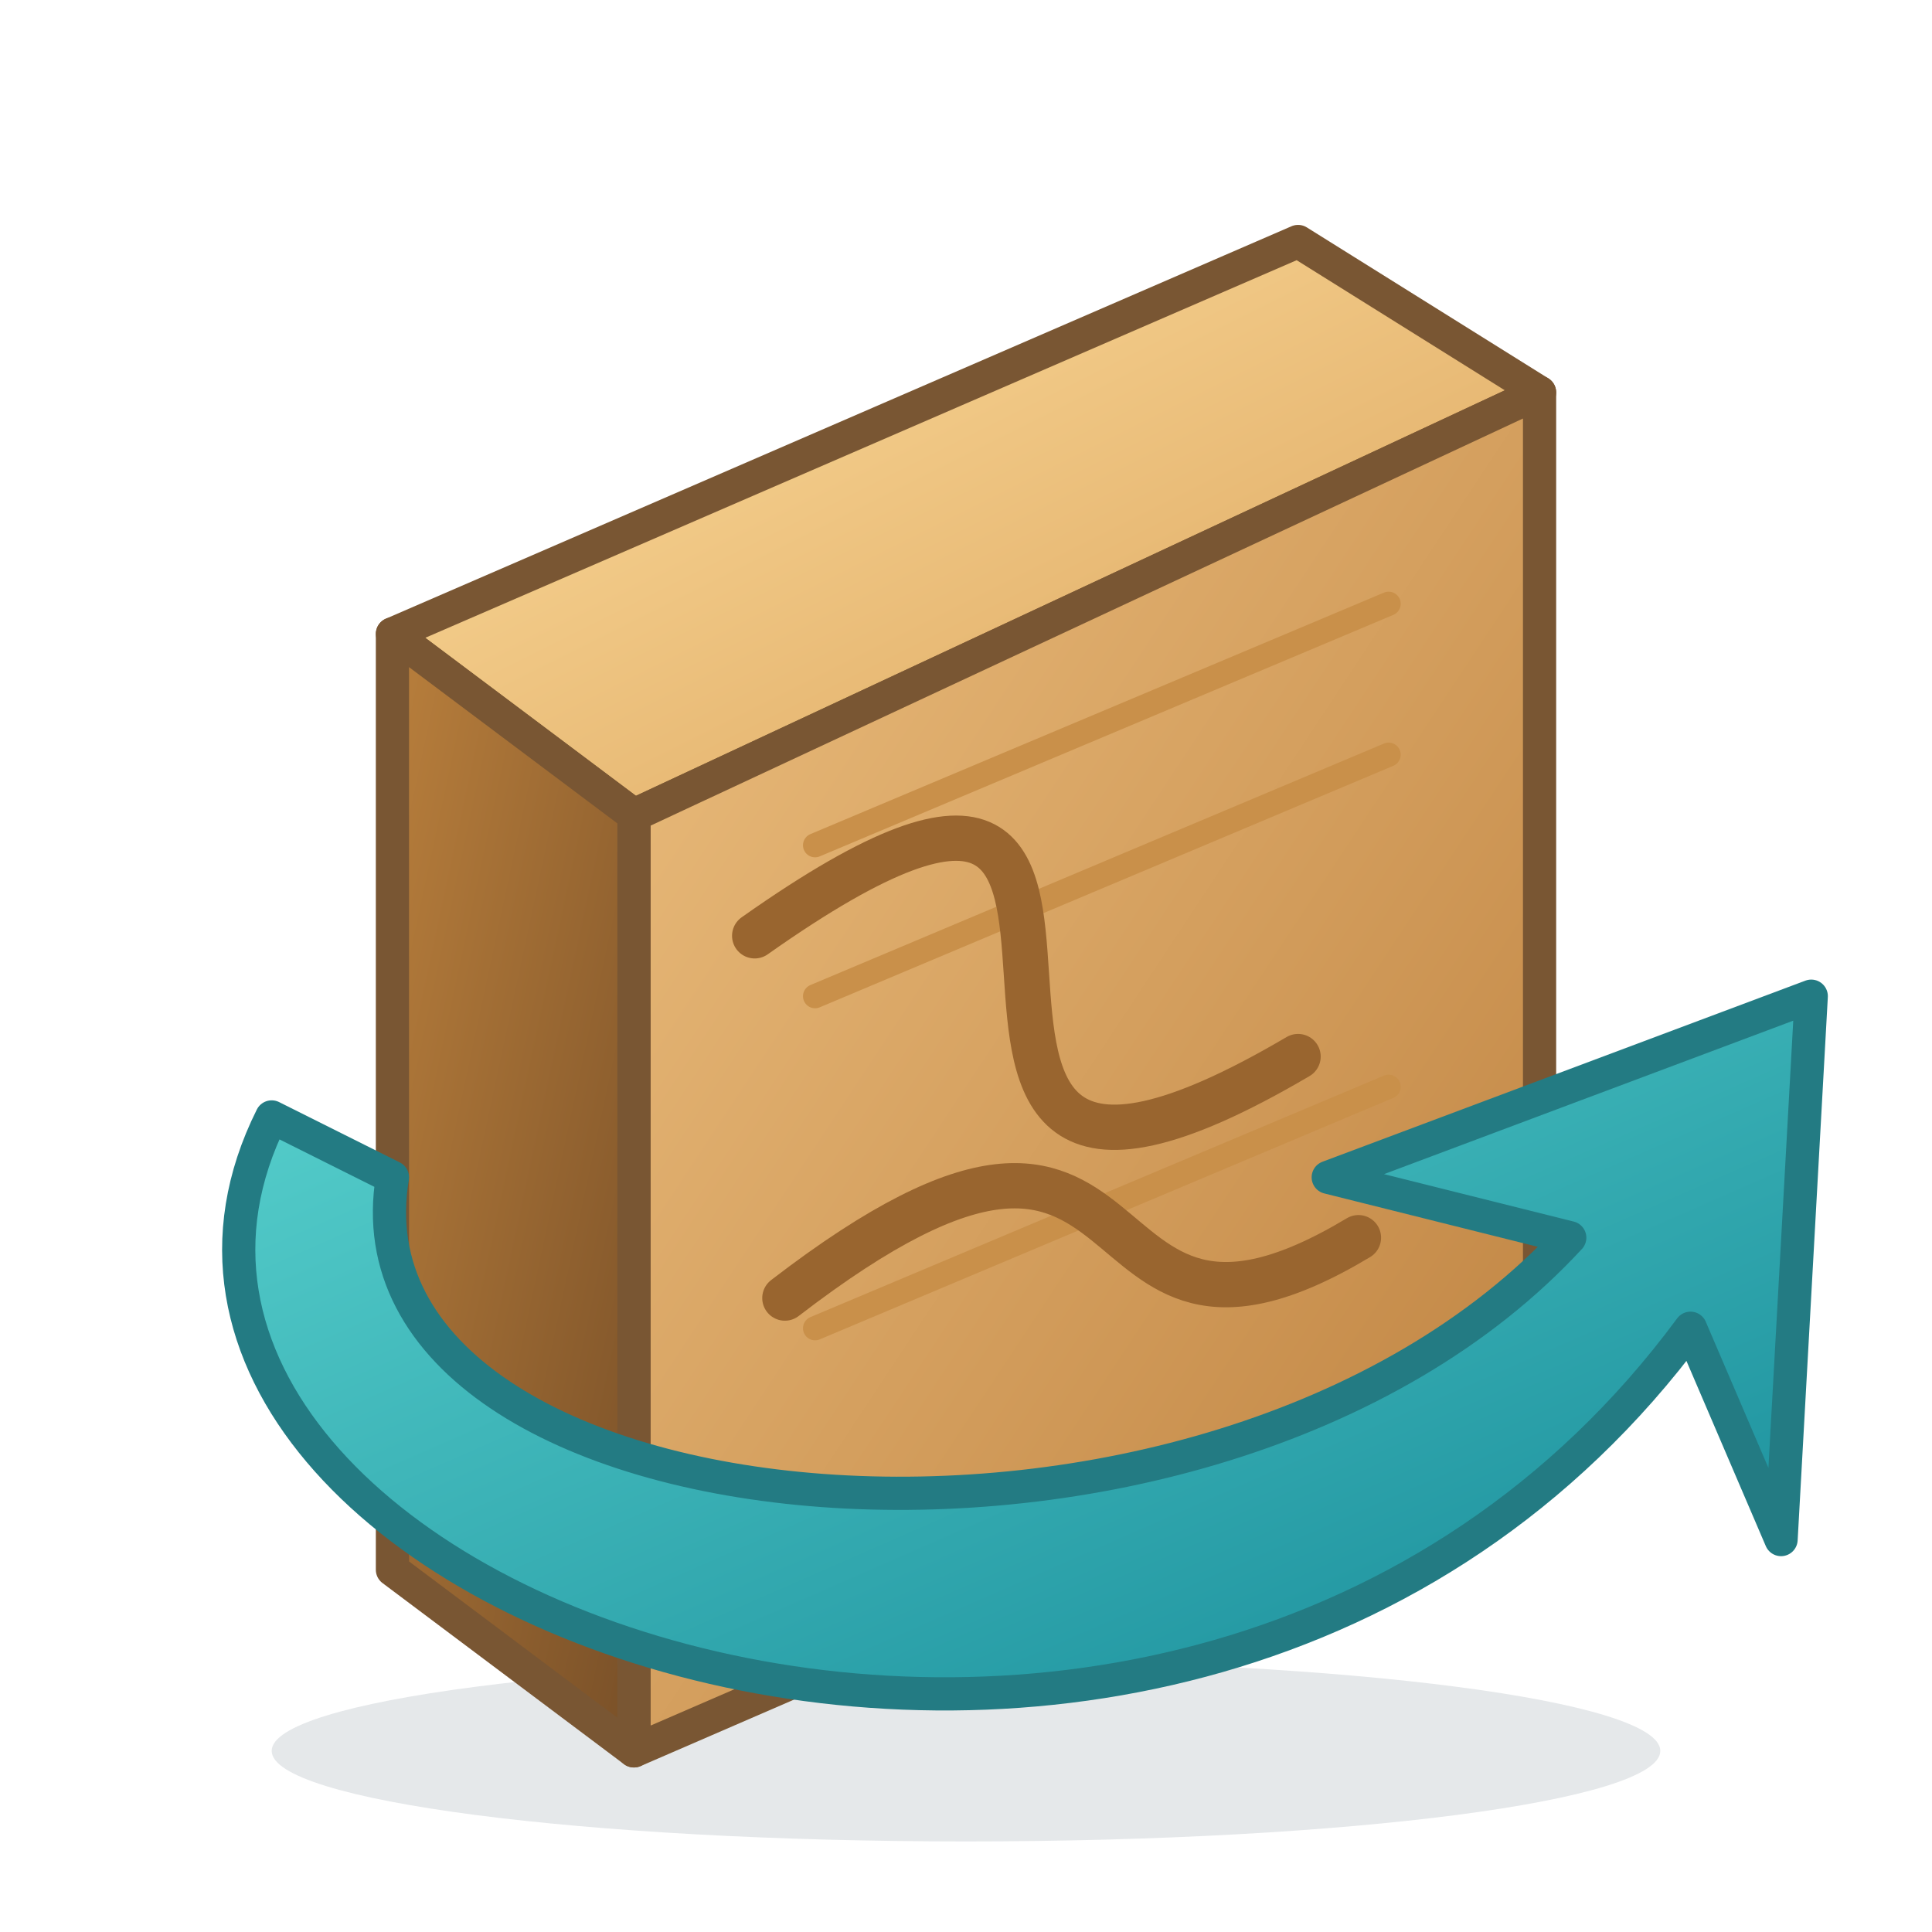
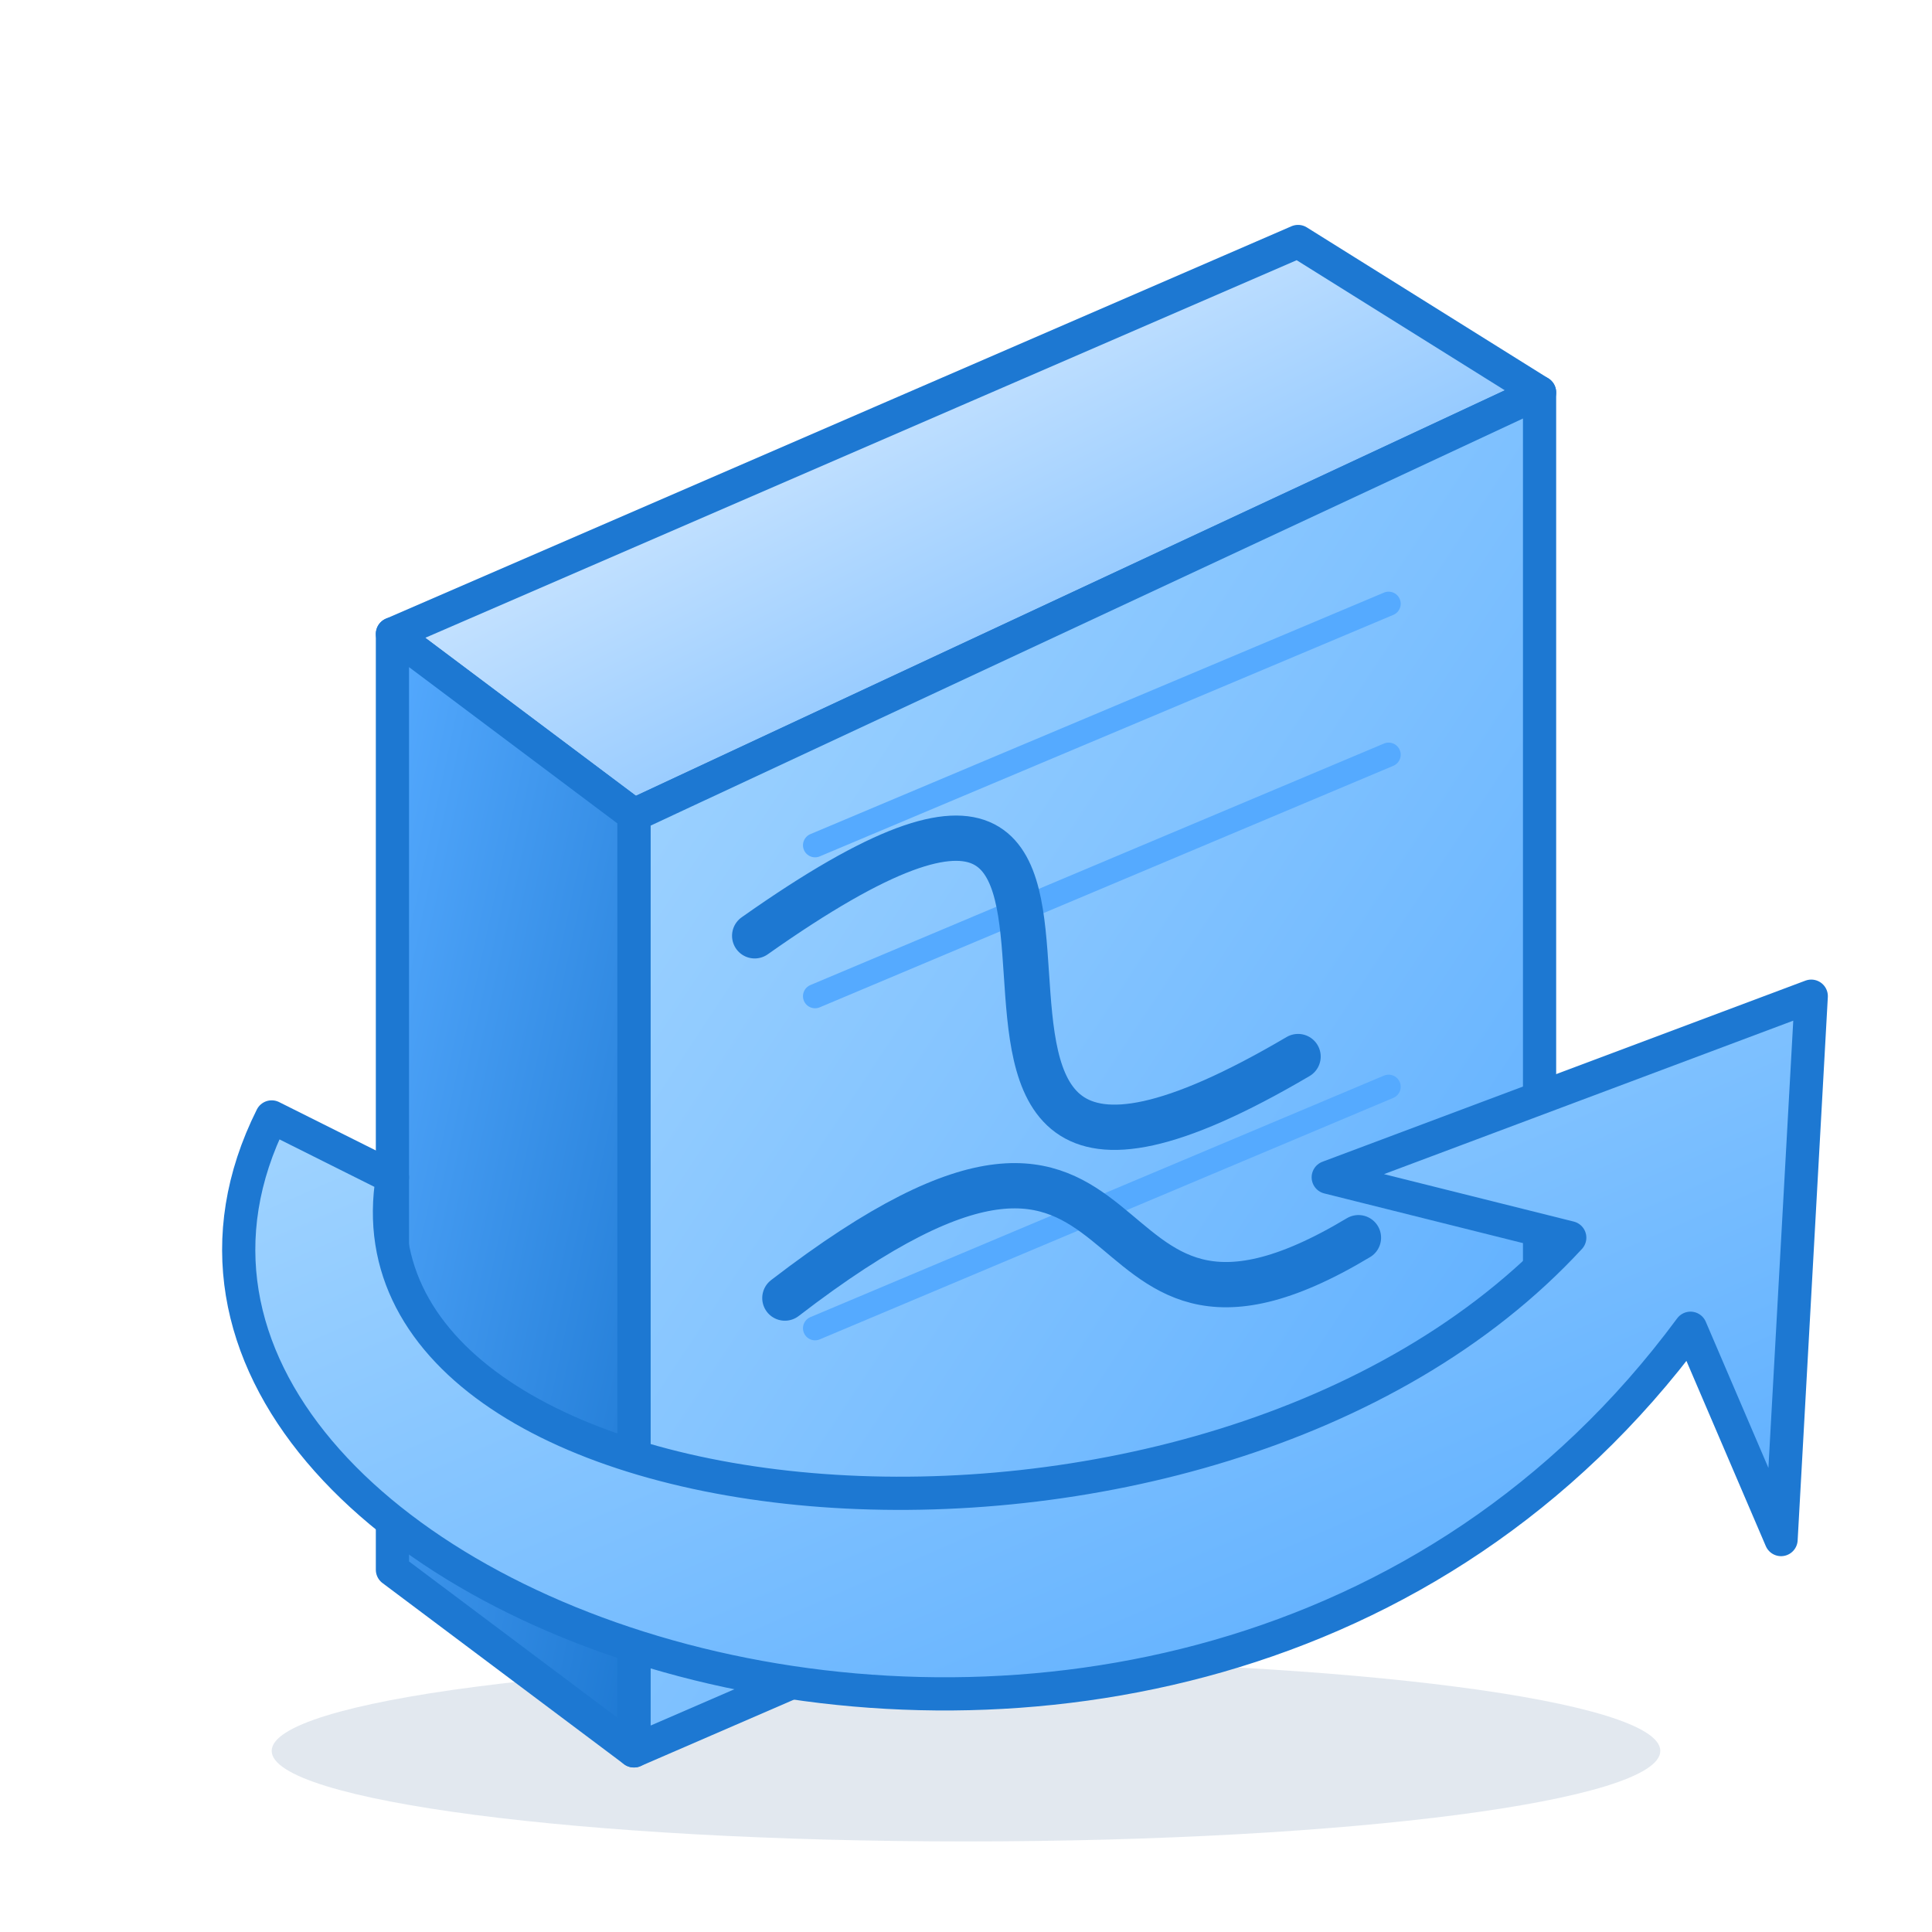
<svg xmlns="http://www.w3.org/2000/svg" width="64" height="64" viewBox="0 0 64 64">
  <defs>
    <linearGradient id="wood" x1="0" y1="0" x2="1" y2="1">
-       <stop stop-color="#EDC080" />
-       <stop offset="1" stop-color="#BC7F3D" />
+       <stop stop-color="#A8D8FF" />
+       <stop offset="1" stop-color="#55AAFF" />
    </linearGradient>
    <linearGradient id="top" x1="0" y1="0" x2="1" y2="1">
-       <stop stop-color="#FFE0A0" />
-       <stop offset="1" stop-color="#D9A15A" />
+       <stop stop-color="#FFFFFF" />
+       <stop offset="1" stop-color="#55AAFF" />
    </linearGradient>
    <linearGradient id="side" x1="0" y1="0" x2="1" y2="1">
-       <stop stop-color="#B97F3C" />
-       <stop offset="1" stop-color="#795028" />
+       <stop stop-color="#55AAFF" />
+       <stop offset="1" stop-color="#1D78D2" />
    </linearGradient>
    <linearGradient id="metal" x1="0" y1="0" x2="1" y2="1">
-       <stop stop-color="#E9F1F7" />
-       <stop offset="1" stop-color="#8B9EAD" />
+       <stop stop-color="#FFFFFF" />
+       <stop offset="1" stop-color="#55AAFF" />
    </linearGradient>
    <linearGradient id="blue" x1="0" y1="0" x2="1" y2="1">
-       <stop stop-color="#40BBF2" />
-       <stop offset="1" stop-color="#1555A4" />
+       <stop stop-color="#55AAFF" />
+       <stop offset="1" stop-color="#1D78D2" />
    </linearGradient>
    <linearGradient id="teal" x1="0" y1="0" x2="1" y2="1">
-       <stop stop-color="#59D2CE" />
-       <stop offset="1" stop-color="#178B99" />
+       <stop stop-color="#A8D8FF" />
+       <stop offset="1" stop-color="#55AAFF" />
    </linearGradient>
    <linearGradient id="purple" x1="0" y1="0" x2="1" y2="1">
-       <stop stop-color="#B5A0E6" />
-       <stop offset="1" stop-color="#7650B3" />
+       <stop stop-color="#55AAFF" />
+       <stop offset="1" stop-color="#1D78D2" />
    </linearGradient>
    <linearGradient id="paper" x1="0" y1="0" x2="1" y2="1">
      <stop stop-color="#FFFFFF" />
-       <stop offset="1" stop-color="#DFE5F2" />
+       <stop offset="1" stop-color="#FFFFFF" />
    </linearGradient>
  </defs>
-   <ellipse cx="32" cy="58" rx="23" ry="3" fill="#20384B" opacity=".12" />
-   <g stroke="#435C70" stroke-width="1.7" stroke-linecap="round" stroke-linejoin="round">
-     <path d="M13 21L43 8 51 13 21 27Z" fill="url(#top)" stroke="#795633" stroke-width="1.1" stroke-linejoin="round" />
-     <path d="M21 27L51 13V45L21 58Z" fill="url(#wood)" stroke="#795633" stroke-width="1.1" stroke-linejoin="round" />
-     <path d="M13 21L21 27V58L13 52Z" fill="url(#side)" stroke="#795633" stroke-width="1.1" stroke-linejoin="round" />
-     <path d="M27 28L46 20M27 33L46 25M27 44L46 36" fill="none" stroke="#C9904A" stroke-width="0.8" stroke-linejoin="round" />
-     <path d="M25 31C42 19 26 45 43 35M26 43C39 33 35 47 45 41" fill="none" stroke="#99652F" stroke-width="1.5" stroke-linejoin="round" />
-     <path d="M9 37C1 53 39 67 56 44L59 51 60 33 44 39 52 41C40 54 11 51 13 39Z" fill="url(#teal)" stroke="#237B83" stroke-width="1.1" stroke-linejoin="round" />
+   <ellipse cx="32" cy="58" rx="23" ry="3" fill="#0A3D7A" opacity=".12" />
+   <g stroke="#1D78D2" stroke-width="1.7" stroke-linecap="round" stroke-linejoin="round">
+     <path d="M13 21L43 8 51 13 21 27Z" fill="url(#top)" stroke="#1D78D2" stroke-width="1.1" stroke-linejoin="round" />
+     <path d="M21 27L51 13V45L21 58Z" fill="url(#wood)" stroke="#1D78D2" stroke-width="1.1" stroke-linejoin="round" />
+     <path d="M13 21L21 27V58L13 52Z" fill="url(#side)" stroke="#1D78D2" stroke-width="1.1" stroke-linejoin="round" />
+     <path d="M27 28L46 20M27 33L46 25M27 44L46 36" fill="none" stroke="#55AAFF" stroke-width="0.8" stroke-linejoin="round" />
+     <path d="M25 31C42 19 26 45 43 35M26 43C39 33 35 47 45 41" fill="none" stroke="#1D78D2" stroke-width="1.5" stroke-linejoin="round" />
+     <path d="M9 37C1 53 39 67 56 44L59 51 60 33 44 39 52 41C40 54 11 51 13 39Z" fill="url(#teal)" stroke="#1D78D2" stroke-width="1.1" stroke-linejoin="round" />
  </g>
</svg>
